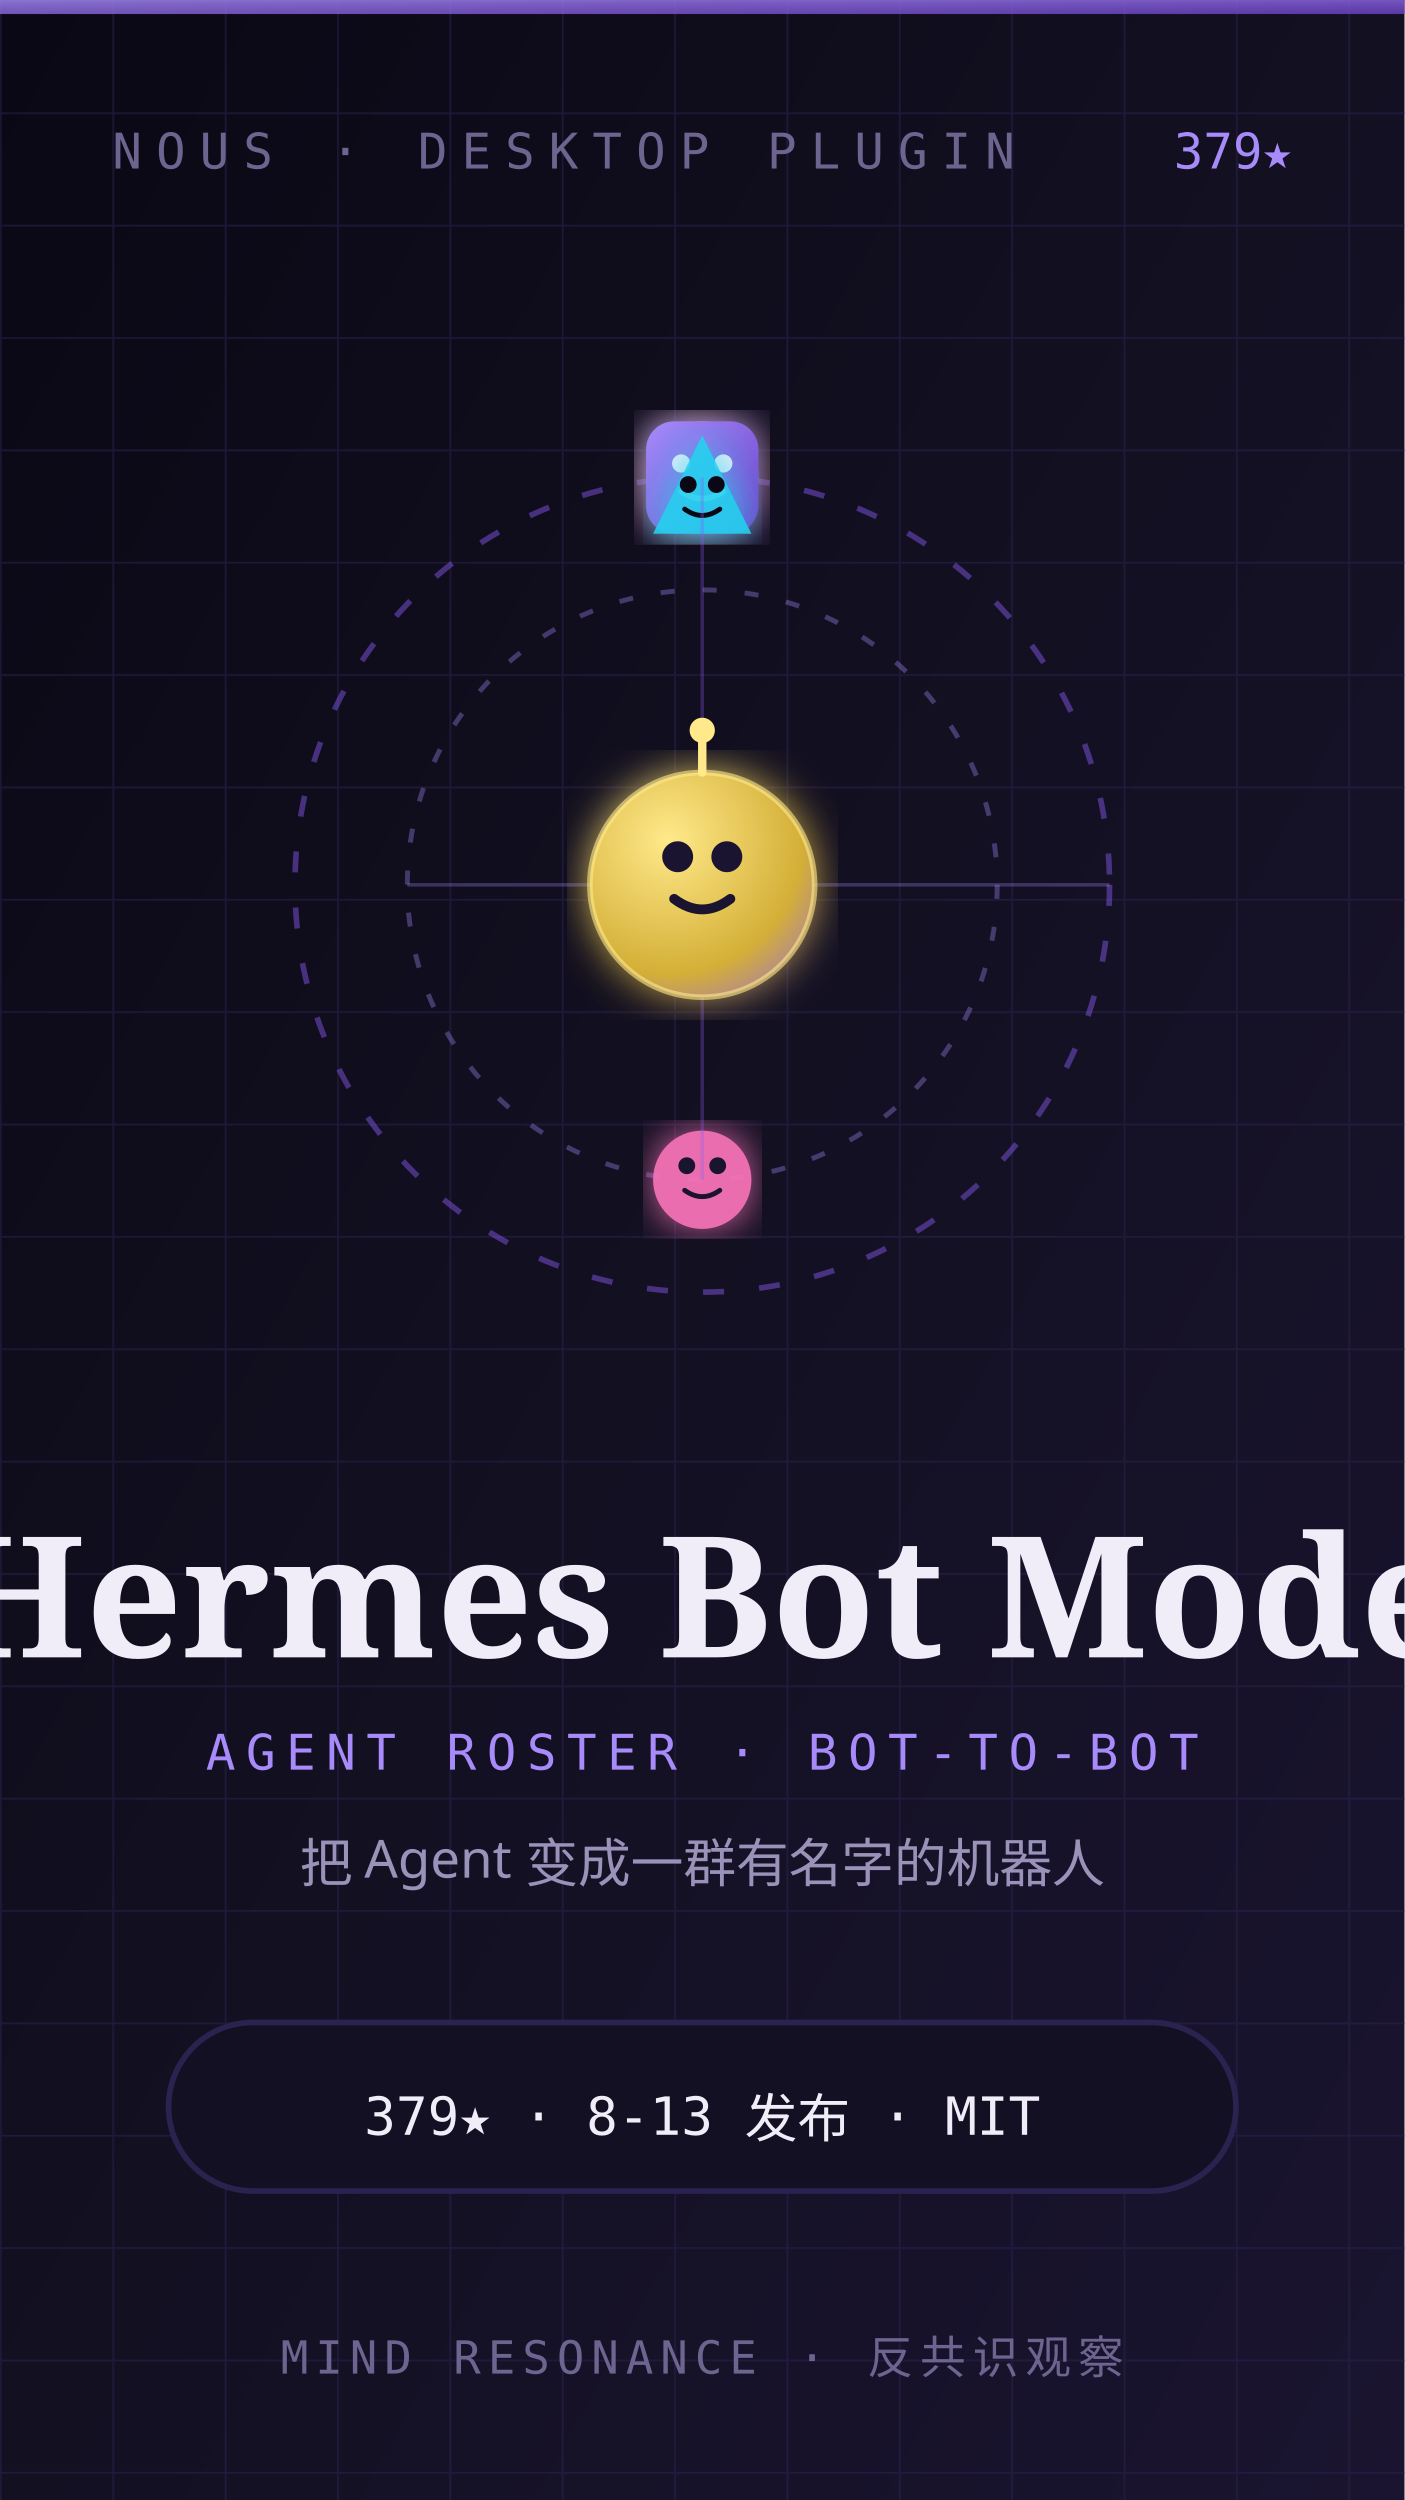
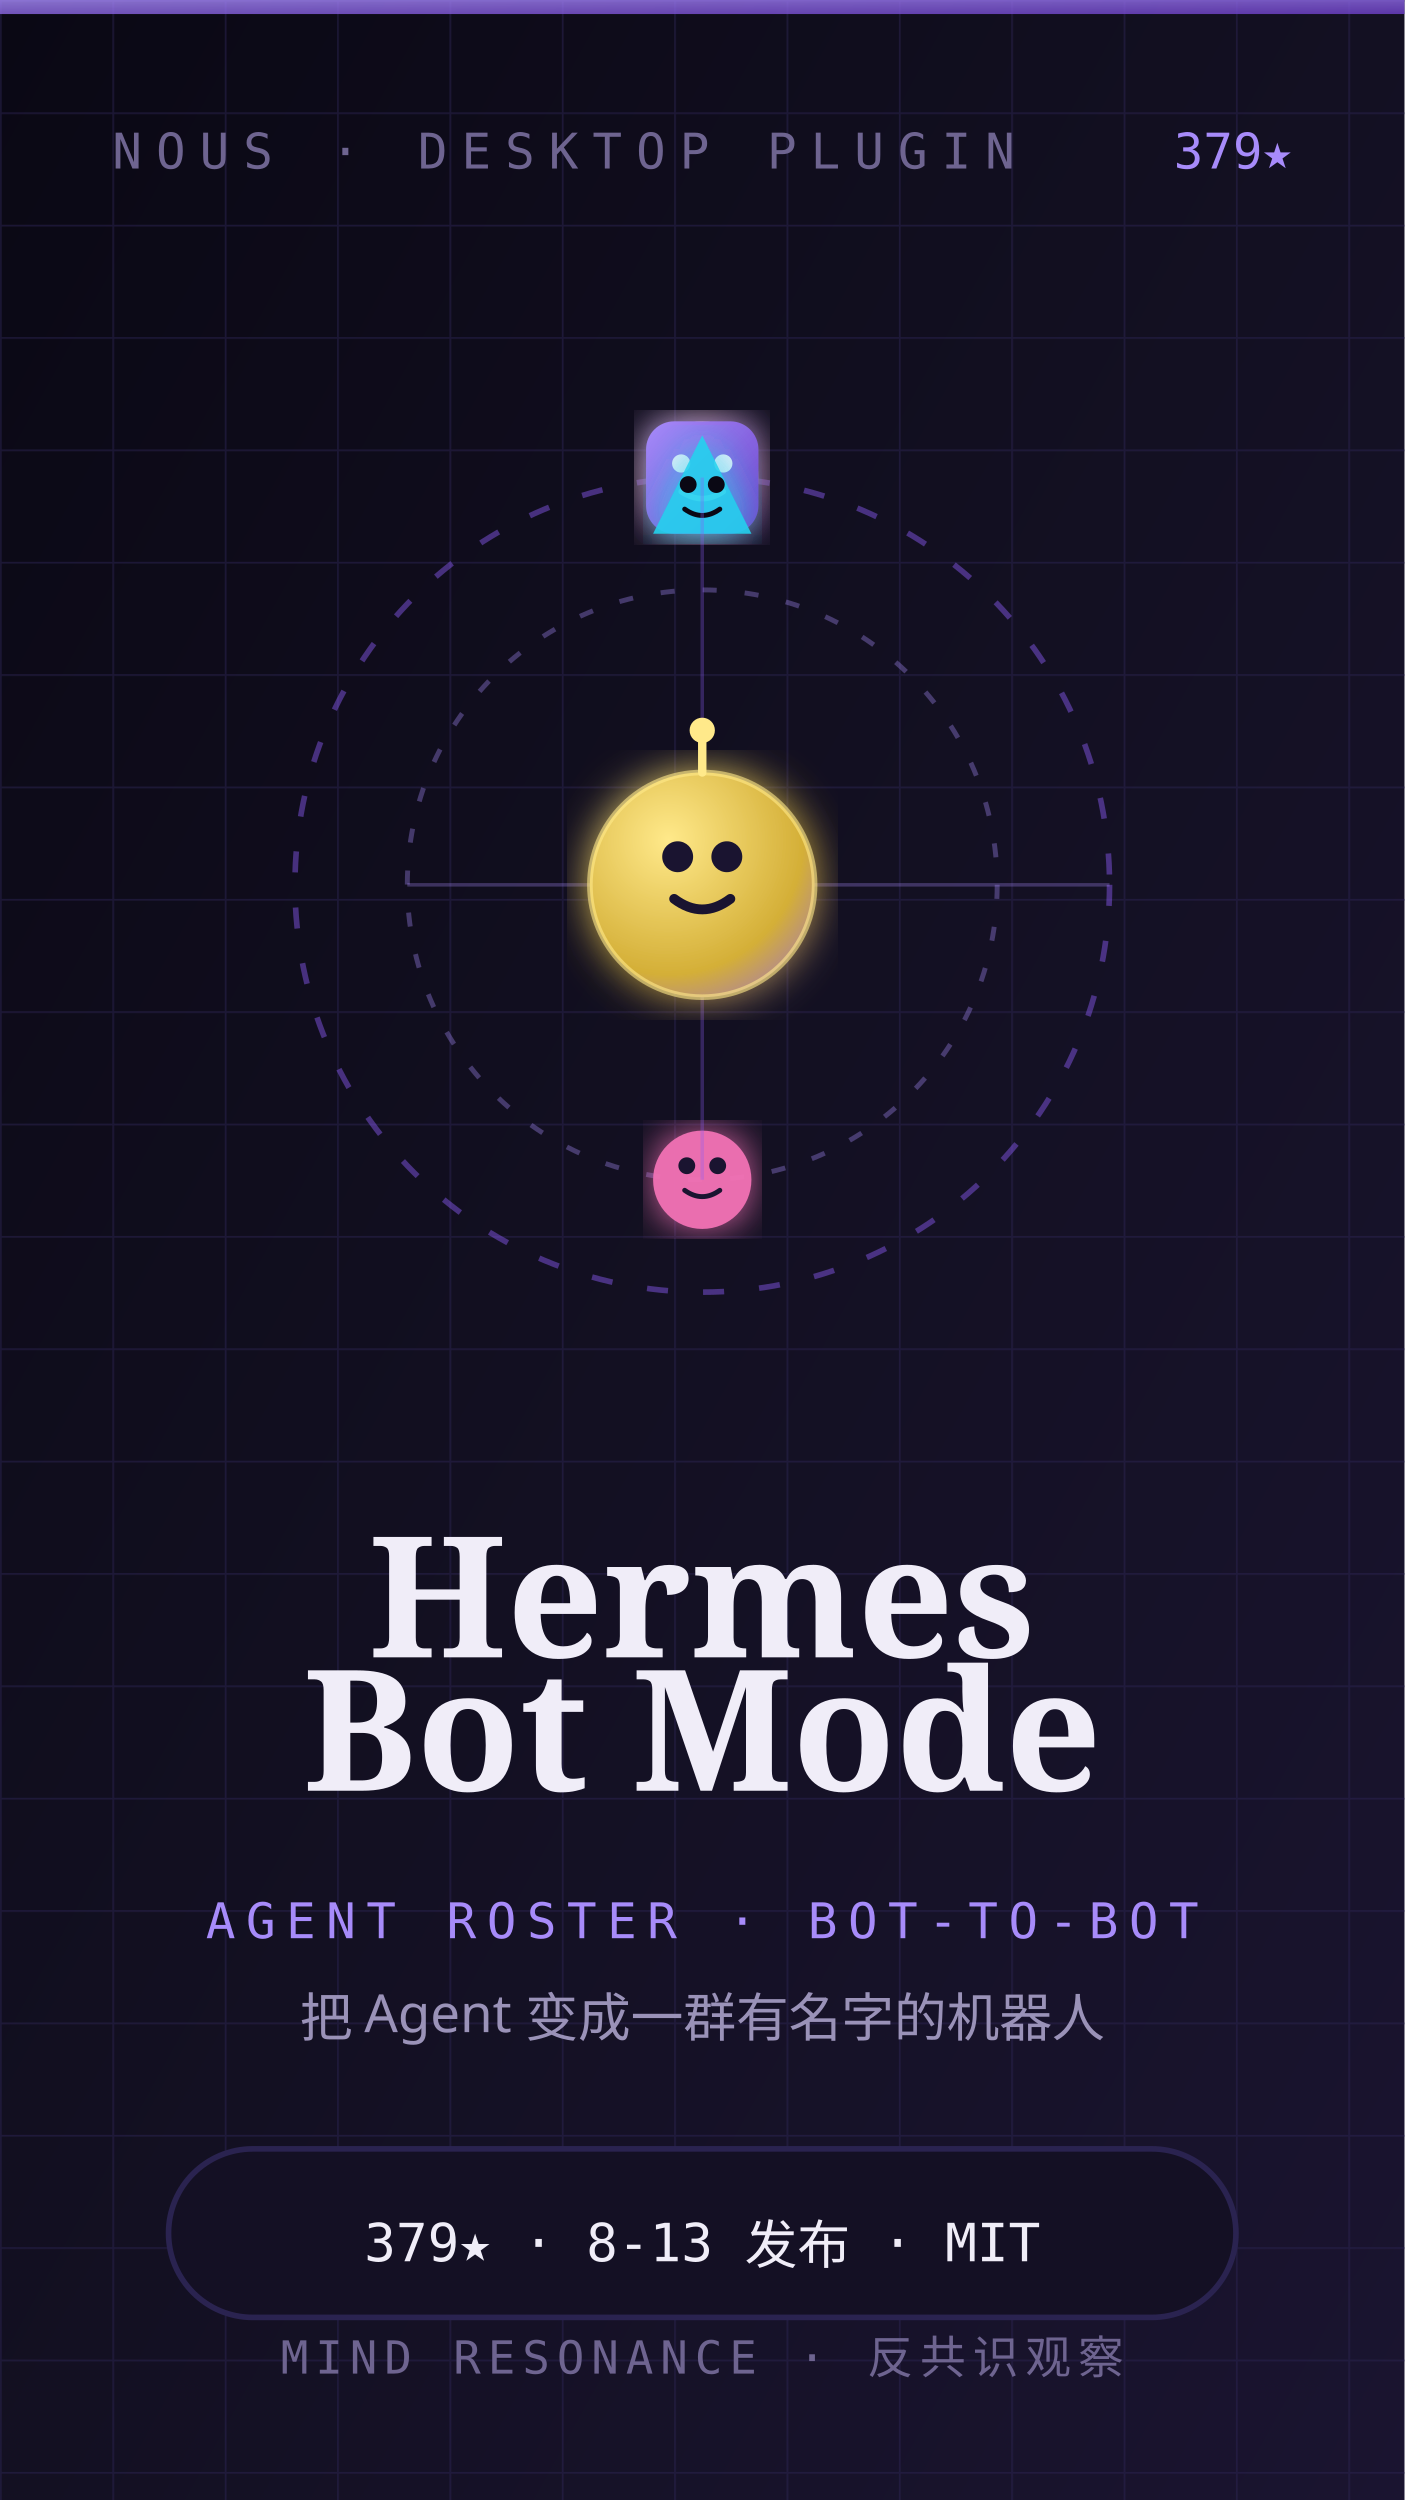
<svg xmlns="http://www.w3.org/2000/svg" viewBox="0 0 200 356" width="200" height="356">
  <defs>
    <linearGradient id="bg" x1="0" y1="0" x2="1" y2="1">
      <stop offset="0%" stop-color="#0A0814" />
      <stop offset="50%" stop-color="#131022" />
      <stop offset="100%" stop-color="#1A1430" />
    </linearGradient>
    <linearGradient id="botGrad" x1="0" y1="0" x2="1" y2="1">
      <stop offset="0%" stop-color="#A78BFA" />
      <stop offset="100%" stop-color="#6E40C9" />
    </linearGradient>
    <radialGradient id="coreGrad" cx="0.35" cy="0.3" r="1">
      <stop offset="0%" stop-color="#FFE98A" />
      <stop offset="0.6" stop-color="#D4AF37" />
      <stop offset="100%" stop-color="#8B5CF6" />
    </radialGradient>
    <filter id="glow">
      <feGaussianBlur stdDeviation="3" result="b" />
      <feMerge>
        <feMergeNode in="b" />
        <feMergeNode in="SourceGraphic" />
      </feMerge>
    </filter>
    <pattern id="grid" width="16" height="16" patternUnits="userSpaceOnUse">
      <path d="M16 0H0V16" fill="none" stroke="#2A2350" stroke-width="0.5" />
    </pattern>
  </defs>
  <rect width="200" height="356" fill="url(#bg)" />
  <rect width="200" height="356" fill="url(#grid)" opacity="0.5" />
  <rect x="0" y="0" width="200" height="2" fill="url(#botGrad)" opacity="0.8" />
  <text x="16" y="24" font-family="monospace" font-size="7" fill="#6E6490" letter-spacing="2">NOUS · DESKTOP PLUGIN</text>
  <text x="184" y="24" font-family="monospace" font-size="7" fill="#A78BFA" text-anchor="end">379★</text>
  <g transform="translate(100,126)">
    <circle r="58" fill="none" stroke="#8B5CF6" stroke-width="0.8" stroke-dasharray="3 5" opacity="0.45">
      <animateTransform attributeName="transform" type="rotate" from="0 0 0" to="360 0 0" dur="18s" repeatCount="indefinite" />
    </circle>
    <circle r="42" fill="none" stroke="#A78BFA" stroke-width="0.7" stroke-dasharray="2 4" opacity="0.35">
      <animateTransform attributeName="transform" type="rotate" from="360 0 0" to="0 0 0" dur="26s" repeatCount="indefinite" />
    </circle>
    <g>
      <circle cx="0" cy="-58" r="8" fill="url(#coreGrad)" filter="url(#glow)" />
      <circle cx="-2.5" cy="-60" r="1.3" fill="#1A1430" />
      <circle cx="2.5" cy="-60" r="1.3" fill="#1A1430" />
      <path d="M-3 -56.5 q3 2 6 0" stroke="#1A1430" stroke-width="0.8" fill="none" stroke-linecap="round" />
      <animateTransform attributeName="transform" type="rotate" from="0 0 0" to="360 0 0" dur="18s" repeatCount="indefinite" />
    </g>
    <g>
      <rect x="-8" y="-66" width="16" height="16" rx="4" fill="url(#botGrad)" filter="url(#glow)" />
      <circle cx="-3" cy="-60" r="1.3" fill="#F0EDF8" />
      <circle cx="3" cy="-60" r="1.3" fill="#F0EDF8" />
      <path d="M-3 -56 q3 2 6 0" stroke="#E9E2FF" stroke-width="0.8" fill="none" stroke-linecap="round" />
      <animateTransform attributeName="transform" type="rotate" from="0 0 0" to="-360 0 0" dur="26s" repeatCount="indefinite" />
    </g>
    <g>
      <path d="M0 -64 L7 -50 L-7 -50 Z" rx="2" fill="#22D3EE" filter="url(#glow)" opacity="0.9" />
      <circle cx="-2" cy="-57" r="1.2" fill="#0A0814" />
      <circle cx="2" cy="-57" r="1.2" fill="#0A0814" />
      <path d="M-2.5 -53.5 q2.5 1.8 5 0" stroke="#0A0814" stroke-width="0.7" fill="none" stroke-linecap="round" />
      <animateTransform attributeName="transform" type="rotate" from="0 0 0" to="360 0 0" dur="14s" repeatCount="indefinite" />
    </g>
    <g>
      <circle cx="0" cy="42" r="7" fill="#F472B6" filter="url(#glow)" opacity="0.95" />
      <circle cx="-2.2" cy="40" r="1.2" fill="#1A1430" />
      <circle cx="2.2" cy="40" r="1.2" fill="#1A1430" />
      <path d="M-2.5 43.5 q2.5 1.8 5 0" stroke="#1A1430" stroke-width="0.7" fill="none" stroke-linecap="round" />
      <animateTransform attributeName="transform" type="rotate" from="360 0 0" to="0 0 0" dur="21s" repeatCount="indefinite" />
    </g>
    <line x1="0" y1="0" x2="0" y2="-58" stroke="#8B5CF6" stroke-width="0.5" opacity="0.3" />
    <line x1="0" y1="0" x2="58" y2="0" stroke="#A78BFA" stroke-width="0.5" opacity="0.3" />
    <line x1="0" y1="0" x2="0" y2="42" stroke="#8B5CF6" stroke-width="0.5" opacity="0.3" />
    <line x1="0" y1="0" x2="-42" y2="0" stroke="#A78BFA" stroke-width="0.5" opacity="0.3" />
    <circle r="1.6" fill="#FFE98A" filter="url(#glow)">
      <animateMotion dur="3s" repeatCount="indefinite" path="M0,0 L0,-58" />
    </circle>
    <circle r="1.6" fill="#22D3EE" filter="url(#glow)">
      <animateMotion dur="4s" repeatCount="indefinite" path="M0,0 L58,0" />
    </circle>
    <circle r="16" fill="url(#coreGrad)" filter="url(#glow)">
      <animate attributeName="r" values="14;17;14" dur="2.6s" repeatCount="indefinite" />
    </circle>
    <circle r="16" fill="none" stroke="#FFE98A" stroke-width="0.8" opacity="0.6">
      <animate attributeName="r" values="16;25;16" dur="2.6s" repeatCount="indefinite" />
      <animate attributeName="opacity" values="0.6;0;0.6" dur="2.6s" repeatCount="indefinite" />
    </circle>
    <circle cx="-3.5" cy="-4" r="2.2" fill="#1A1430" />
    <circle cx="3.5" cy="-4" r="2.2" fill="#1A1430" />
    <path d="M-4 2 q4 3 8 0" stroke="#1A1430" stroke-width="1.4" fill="none" stroke-linecap="round" />
    <line x1="0" y1="-16" x2="0" y2="-21" stroke="#FFE98A" stroke-width="1.2" stroke-linecap="round" />
    <circle cx="0" cy="-22" r="1.8" fill="#FFE98A">
      <animate attributeName="opacity" values="1;0.4;1" dur="1.2s" repeatCount="indefinite" />
    </circle>
  </g>
-   <text x="100" y="236" text-anchor="middle" font-family="Georgia,serif" font-size="24" font-weight="bold" fill="#F0EDF8">Hermes Bot Mode</text>
-   <text x="100" y="252" text-anchor="middle" font-family="monospace" font-size="7" fill="#A78BFA" letter-spacing="1.5">AGENT ROSTER · BOT-TO-BOT</text>
-   <text x="100" y="268" text-anchor="middle" font-family="sans-serif" font-size="7.5" fill="#9A92B8">把 Agent 变成一群有名字的机器人</text>
-   <rect x="24" y="288" width="152" height="24" rx="12" fill="#141024" stroke="#2A2350" stroke-width="0.8" />
-   <text x="100" y="304" text-anchor="middle" font-family="monospace" font-size="7.5" fill="#F0EDF8">379★ · 8-13 发布 · MIT</text>
+   <text x="100" y="236" text-anchor="middle" font-family="Georgia,serif" font-size="24" font-weight="bold" fill="#F0EDF8">Hermes<tspan x="100" dy="19">Bot Mode</tspan>
+   </text>
+   <text x="100" y="276" text-anchor="middle" font-family="monospace" font-size="7" fill="#A78BFA" letter-spacing="1.5">AGENT ROSTER · BOT-TO-BOT</text>
+   <text x="100" y="290" text-anchor="middle" font-family="sans-serif" font-size="7.5" fill="#9A92B8">把 Agent 变成一群有名字的机器人</text>
+   <rect x="24" y="306" width="152" height="24" rx="12" fill="#141024" stroke="#2A2350" stroke-width="0.8" />
+   <text x="100" y="322" text-anchor="middle" font-family="monospace" font-size="7.5" fill="#F0EDF8">379★ · 8-13 发布 · MIT</text>
  <text x="100" y="338" text-anchor="middle" font-family="monospace" font-size="6.5" fill="#6E6490" letter-spacing="1">MIND RESONANCE · 反共识观察</text>
</svg>
